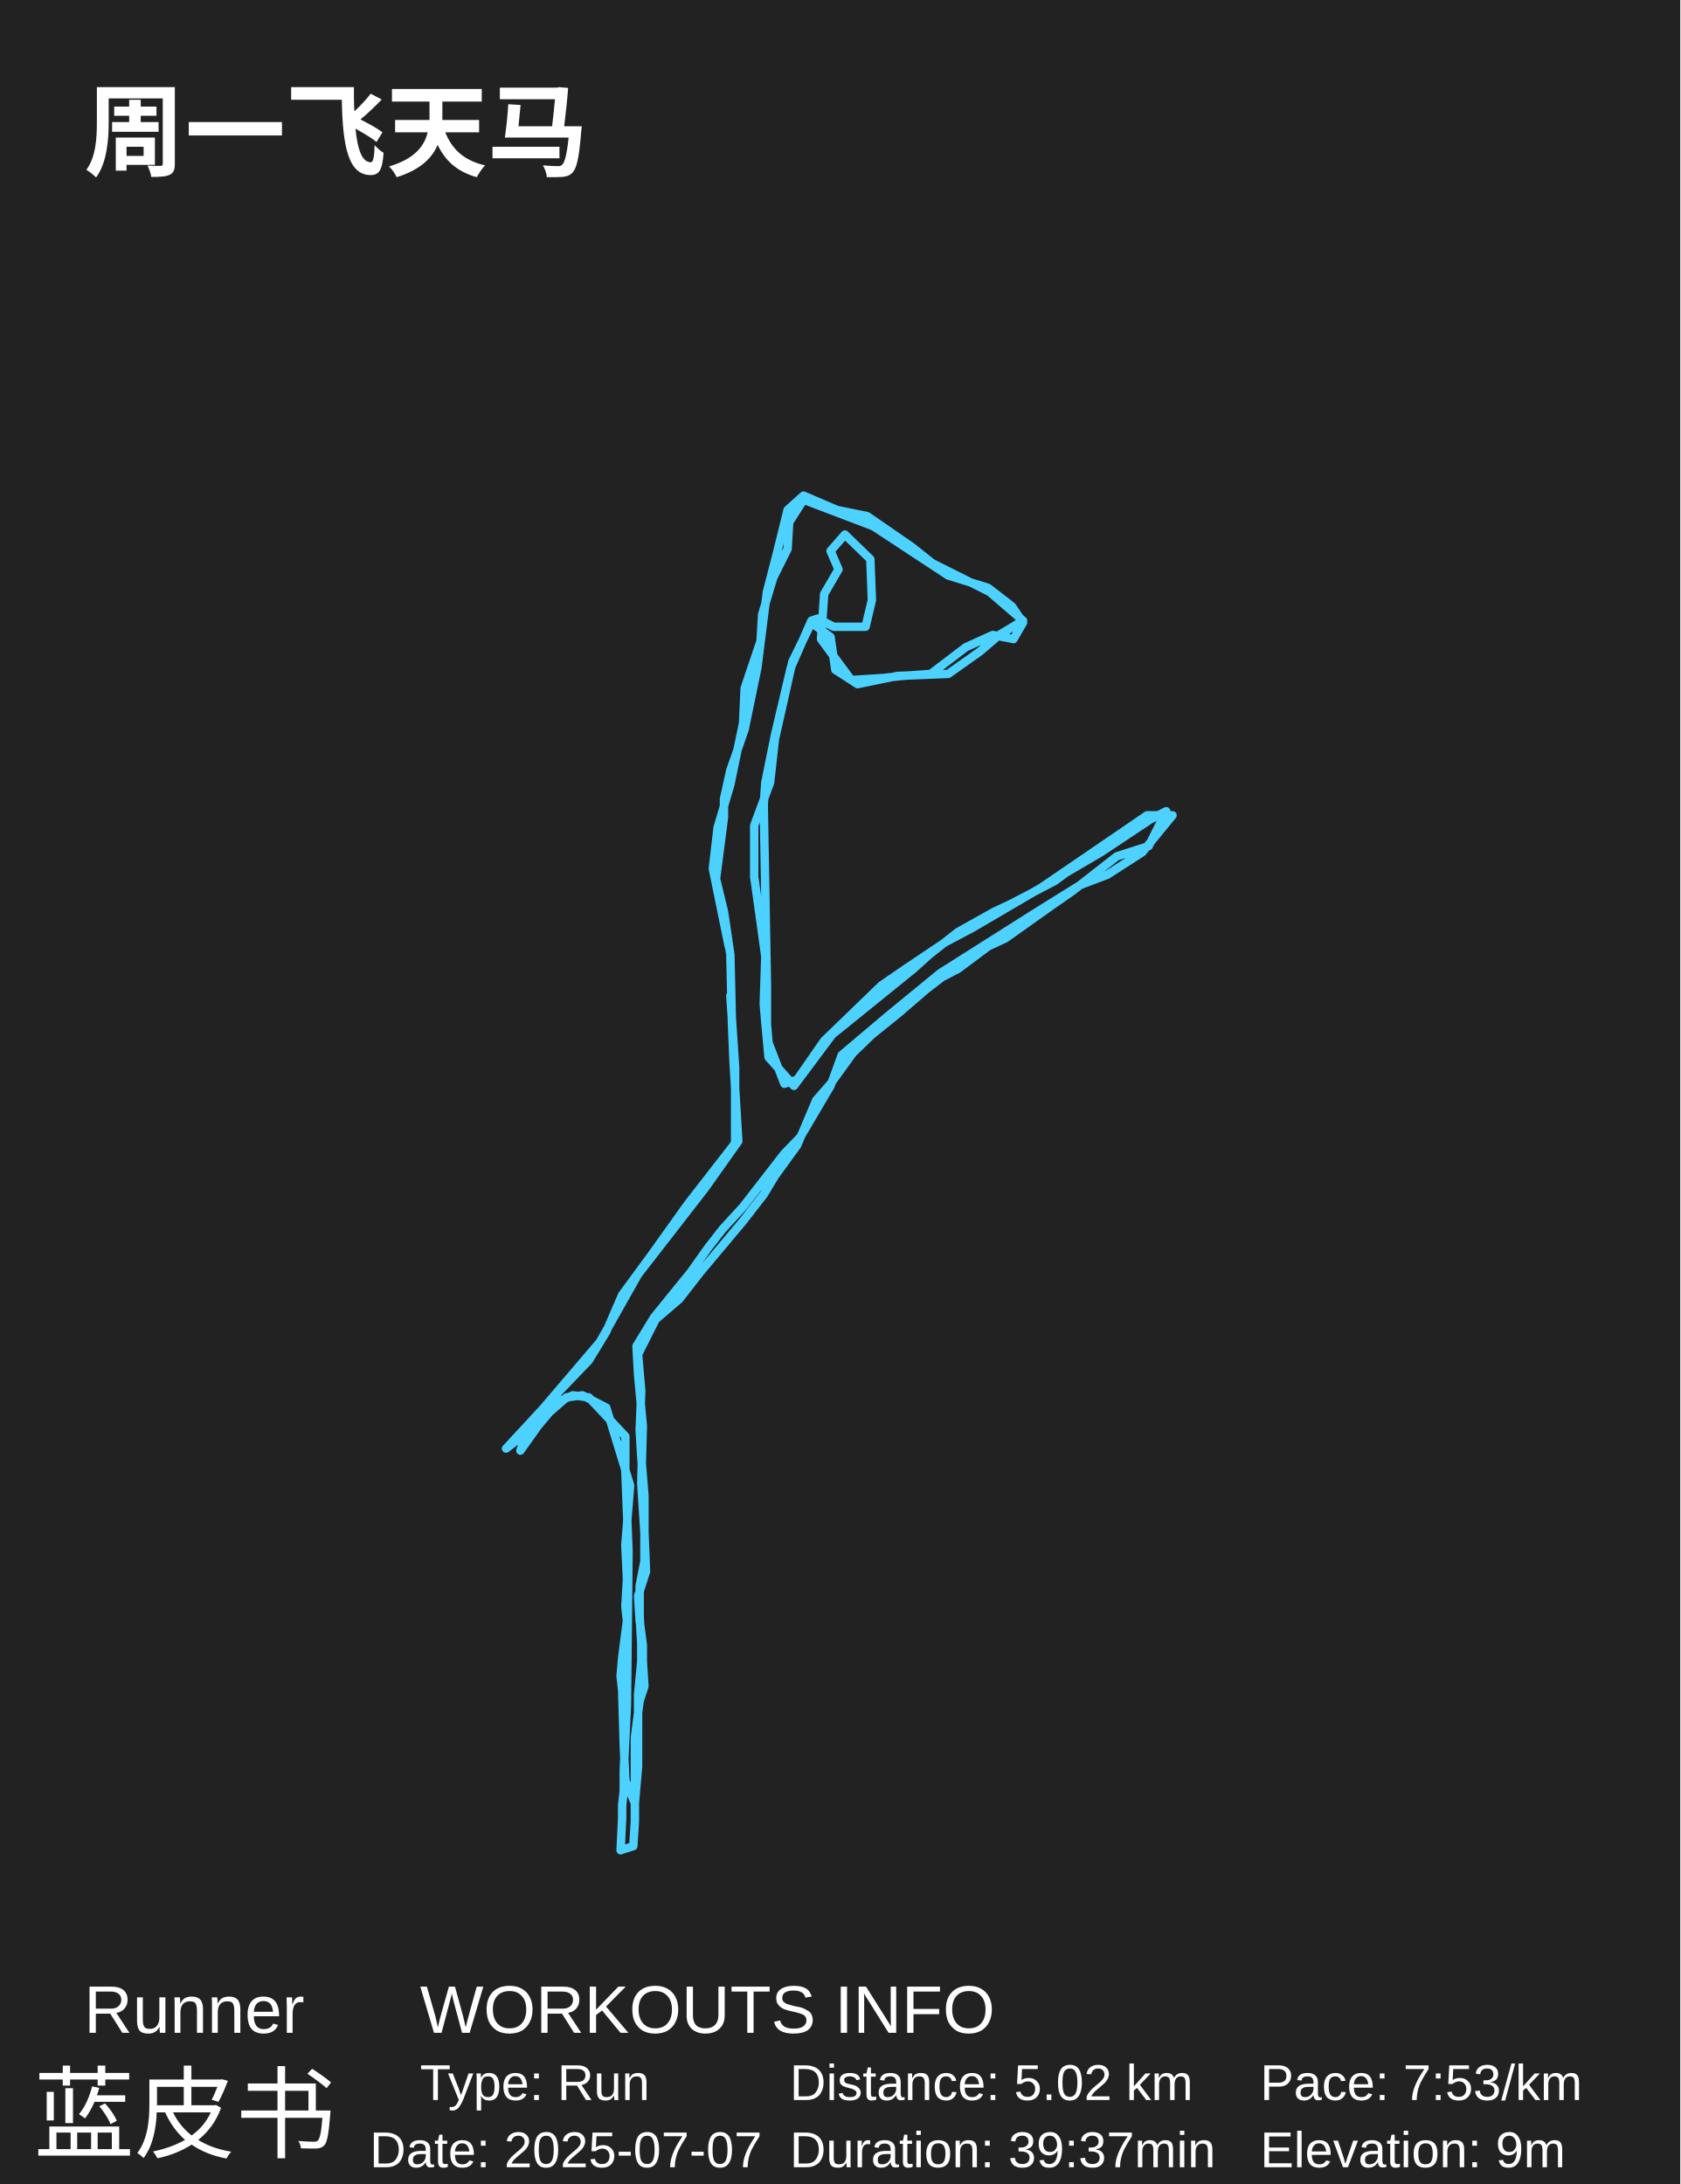
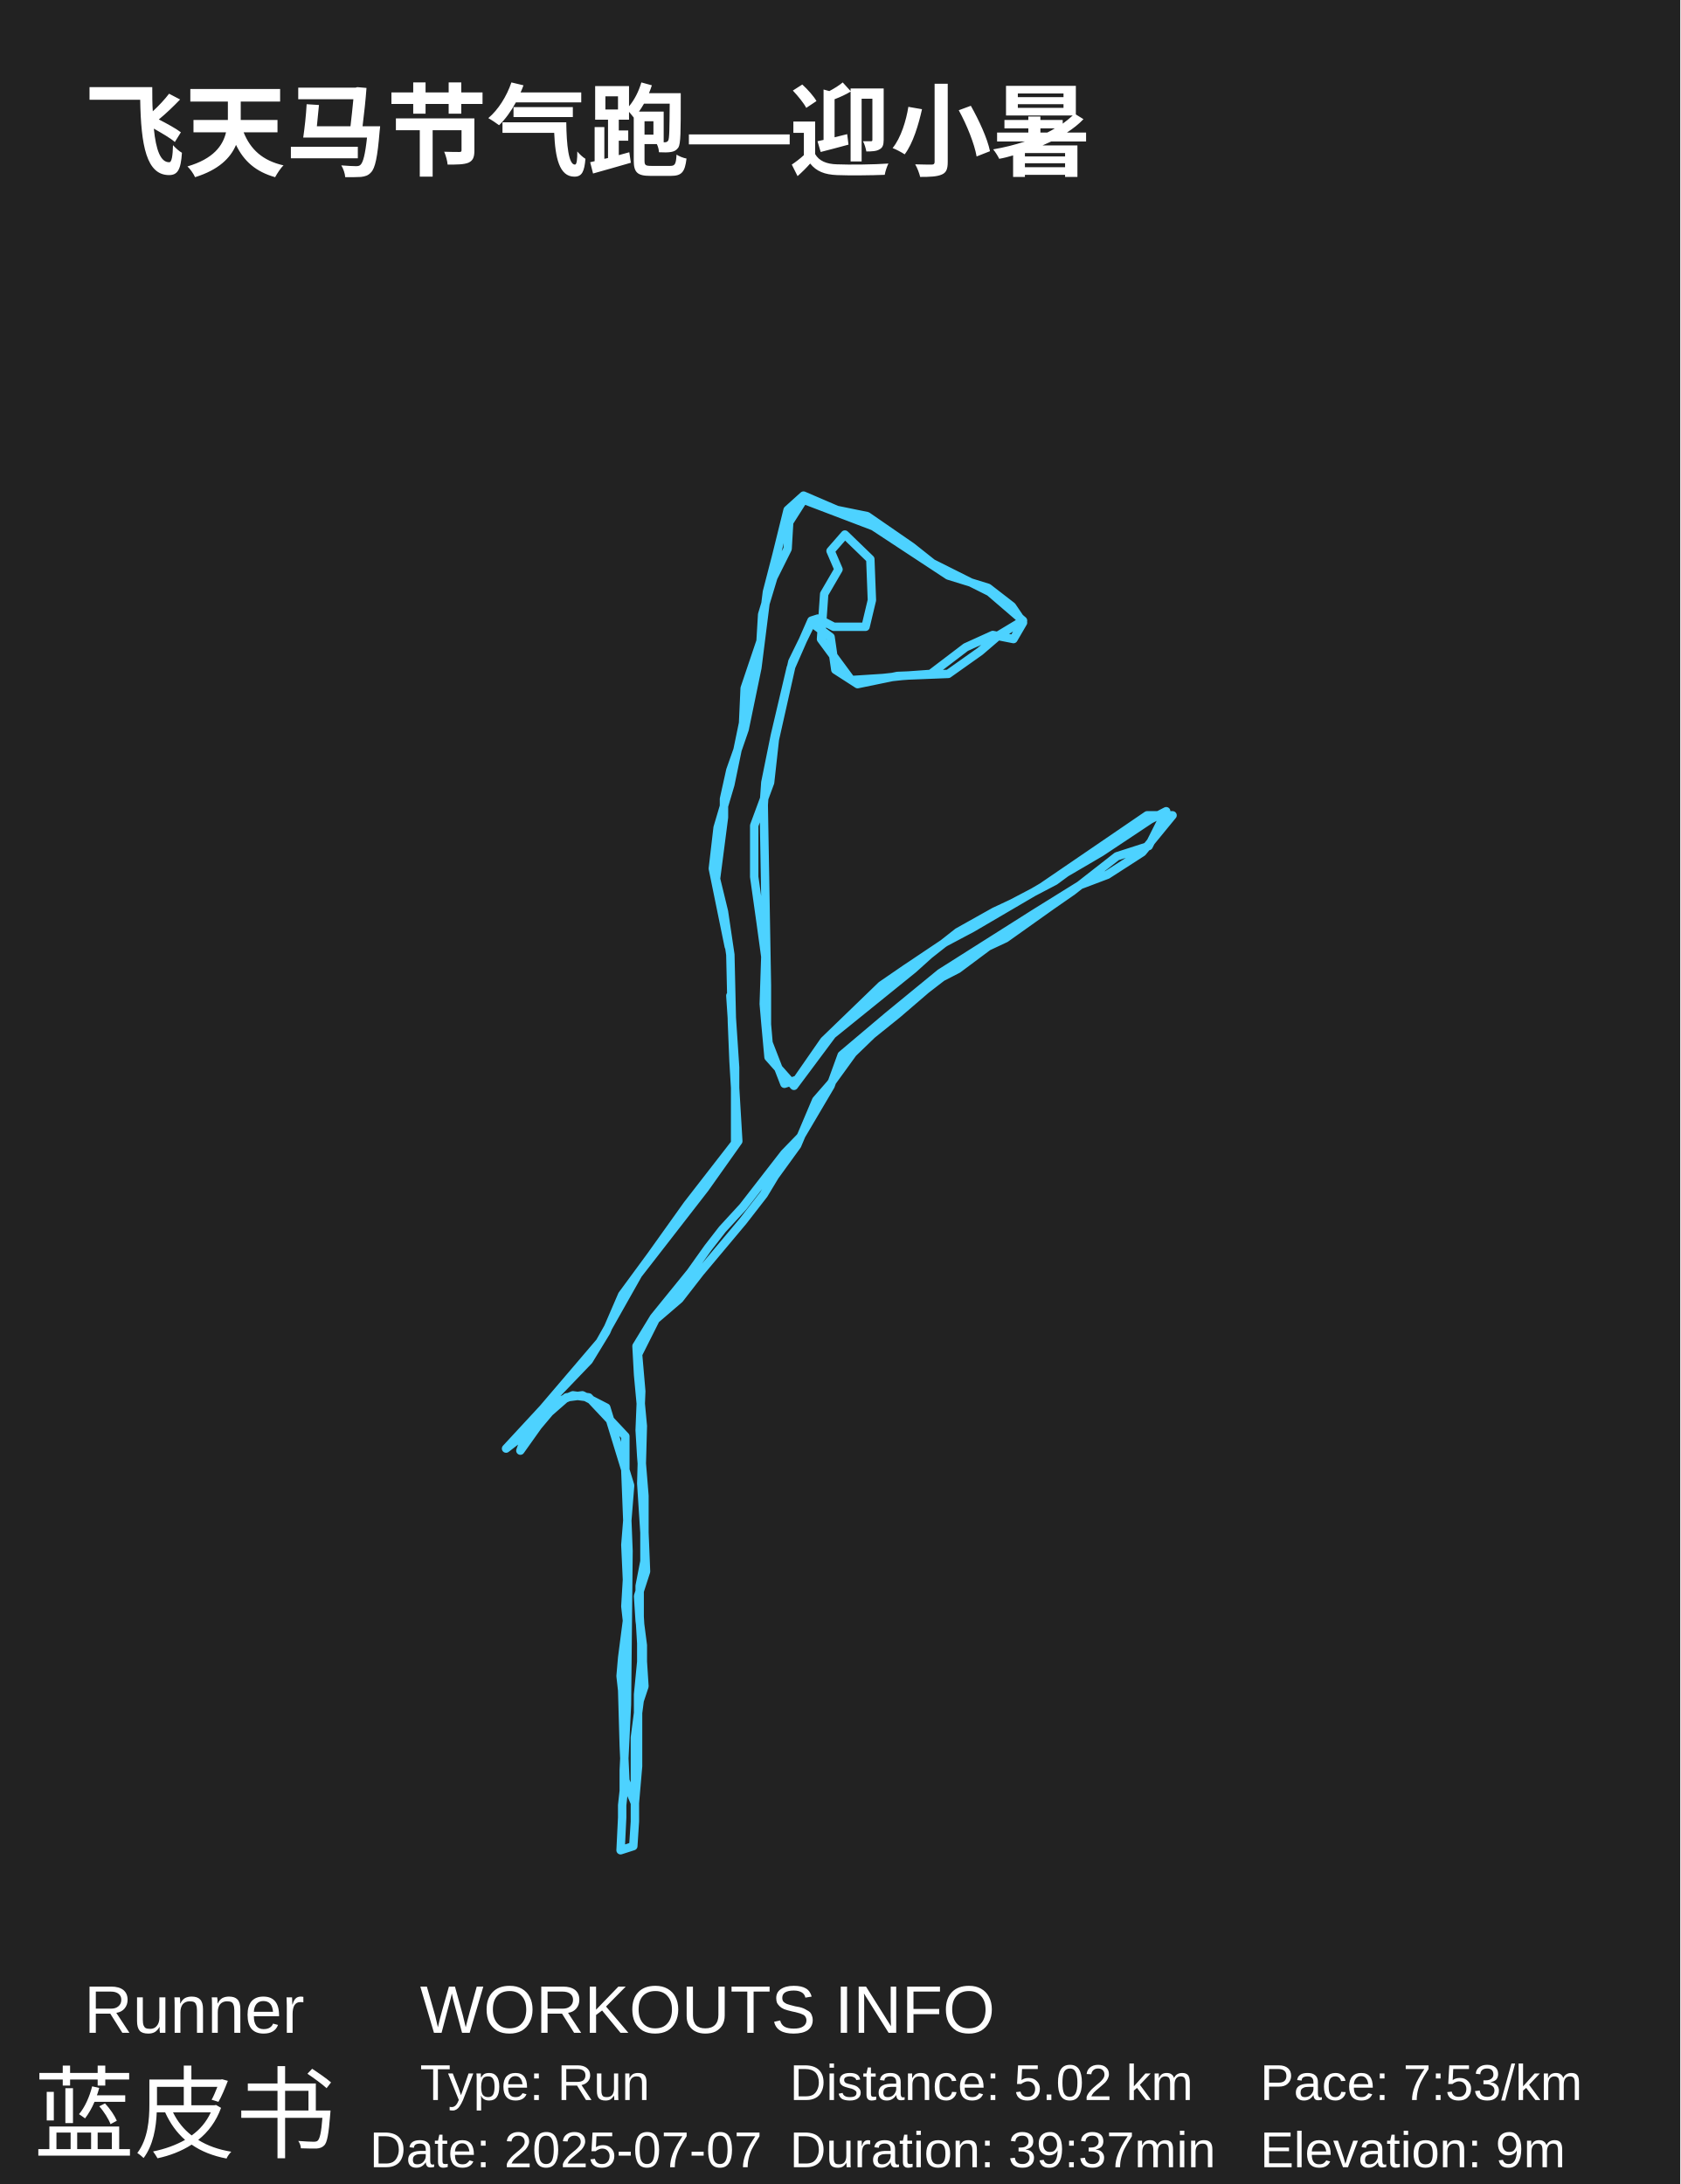
<svg xmlns="http://www.w3.org/2000/svg" baseProfile="full" height="130mm" version="1.1" viewBox="0,0,100,130" width="100mm">
  <defs />
  <rect fill="#222222" height="130" width="100" x="0" y="0" />
-   <text fill="#FFFFFF" style="font-size:6px; font-family:Arial; font-weight:bold;color:#0ed45e;" x="5" y="10">周一飞天马</text>
+   <text fill="#FFFFFF" style="font-size:6px; font-family:Arial; font-weight:bold;color:#0ed45e;" x="5" y="10">飞天马节气跑—迎小暑</text>
  <text fill="#FFFFFF" style="font-size:4px; font-family:Arial" x="5" y="121">Runner</text>
  <text fill="#FFFFFF" style="font-size:6px; font-family:Arial" x="2" y="128">蓝皮书</text>
  <text fill="#FFFFFF" style="font-size:4px; font-family:Arial" x="25" y="121">WORKOUTS INFO</text>
  <text fill="#FFFFFF" style="font-size:3px; font-family:Arial" x="25" y="125">Type: Run</text>
  <text fill="#FFFFFF" style="font-size:3px; font-family:Arial" x="22" y="129">Date: 2025-07-07</text>
  <text fill="#FFFFFF" style="font-size:3px; font-family:Arial" x="47" y="125">Distance: 5.02 km</text>
  <text fill="#FFFFFF" style="font-size:3px; font-family:Arial" x="47" y="129">Duration: 39:37min</text>
  <text fill="#FFFFFF" style="font-size:3px; font-family:Arial" x="75" y="125">Pace: 7:53/km</text>
  <text fill="#FFFFFF" style="font-size:3px; font-family:Arial" x="75" y="129">Elevation: 9m</text>
  <polyline fill="none" points="43.468,59.266 43.752,63.536 43.752,68.049 40.911,71.709 38.734,74.758 37.03,77.076 36.083,79.272 35.042,80.98 33.053,83.054 30.119,86.225 31.065,85.493 33.716,83.176 34.663,83.054 36.083,83.785 37.503,88.421 37.219,91.959 37.314,94.032 37.219,95.618 37.314,96.472 37.03,98.668 36.935,99.765 37.03,100.619 37.124,103.913 37.219,105.987 37.787,107.328 37.976,105.133 37.976,102.571 37.976,100.863 38.166,98.912 38.166,97.814 38.071,96.228 38.071,94.398 38.355,92.934 38.355,89.031 38.166,86.713 38.071,85.127 38.166,82.81 37.976,80.614 39.018,78.54 40.438,77.32 41.669,75.734 44.225,72.685 45.456,71.099 46.118,70.001 47.444,68.171 48.58,65.487 49.432,64.511 50.757,62.682 51.893,61.584 53.408,60.364 55.112,58.9 56.059,58.168 57.006,57.68 58.805,56.338 59.846,55.85 62.592,53.898 63.822,53.044 66.473,50.971 68.367,50.361 69.408,48.287 68.461,48.775 65.526,50.727 63.444,51.947 62.781,52.435 60.225,53.776 59.183,54.264 57.006,55.484 55.302,56.826 54.355,57.68 49.527,61.584 47.254,64.633 45.74,62.926 45.55,60.852 45.456,59.754 45.55,56.948 45.266,54.874 44.888,52.191 44.888,49.141 45.834,46.579 46.118,44.017 47.16,39.381 48.296,37.064 49.432,37.918 49.716,39.869 51.041,40.723 53.408,40.235 56.438,40.113 58.331,38.771 59.467,37.796 60.887,36.942 58.899,35.234 55.491,33.526 54.26,32.55 51.609,30.72 49.811,30.354 47.823,29.5 46.876,30.354 46.213,33.038 45.645,35.234 45.077,39.747 44.32,43.407 43.941,44.505 43.468,45.847 43.089,47.555 43.089,48.653 42.615,52.313 43.089,54.264 43.468,56.826 43.562,60.852 43.657,63.17 43.941,67.927 41.953,70.733 39.965,73.295 37.976,75.856 35.704,79.882 31.539,84.761 30.971,86.347 32.012,84.883 33.243,83.42 34.095,83.054 35.042,83.176 37.219,85.493 37.219,87.567 37.408,92.324 37.314,101.473 37.124,105.377 37.124,106.597 37.03,107.45 37.03,108.182 36.935,110.134 37.692,109.89 37.787,108.426 37.787,106.841 37.787,103.425 38.071,101.229 38.355,100.375 38.26,98.912 38.26,97.936 38.071,96.472 37.976,95.008 38.45,93.544 38.355,91.227 38.166,88.299 38.26,84.883 37.976,81.834 37.882,80.126 38.923,78.418 41.101,75.734 42.142,74.271 42.994,73.173 44.225,71.831 46.686,68.659 47.633,67.683 49.432,64.633 50.095,62.804 52.84,60.486 55.964,57.924 61.55,54.386 64.296,52.678 65.905,52.069 67.988,50.727 69.787,48.531 68.272,48.531 62.024,52.8 57.858,55.24 56.248,56.094 53.882,57.68 52.462,58.656 49.053,61.95 47.444,64.268 46.686,64.511 45.74,62.072 45.645,60.974 45.645,58.656 45.456,47.921 45.55,46.579 46.118,43.773 47.065,39.747 48.296,36.942 48.675,36.82 49.621,37.308 51.515,37.308 51.893,35.722 51.799,33.282 50.284,31.818 49.432,32.794 49.905,33.892 49.053,35.356 48.864,38.04 50.663,40.479 52.556,40.357 53.692,40.235 55.396,40.113 57.479,38.527 59.089,37.796 60.319,38.04 60.887,37.064 60.225,36.088 58.805,34.99 56.438,34.258 51.988,31.33 47.823,29.744 46.97,31.086 46.876,32.672 46.024,34.38 45.361,36.576 45.266,38.162 44.32,40.967 44.225,43.041 43.468,46.701 42.71,49.263 42.426,51.703 43.373,56.338" stroke="#4DD2FF" stroke-linecap="round" stroke-linejoin="round" stroke-width="0.5" />
</svg>
